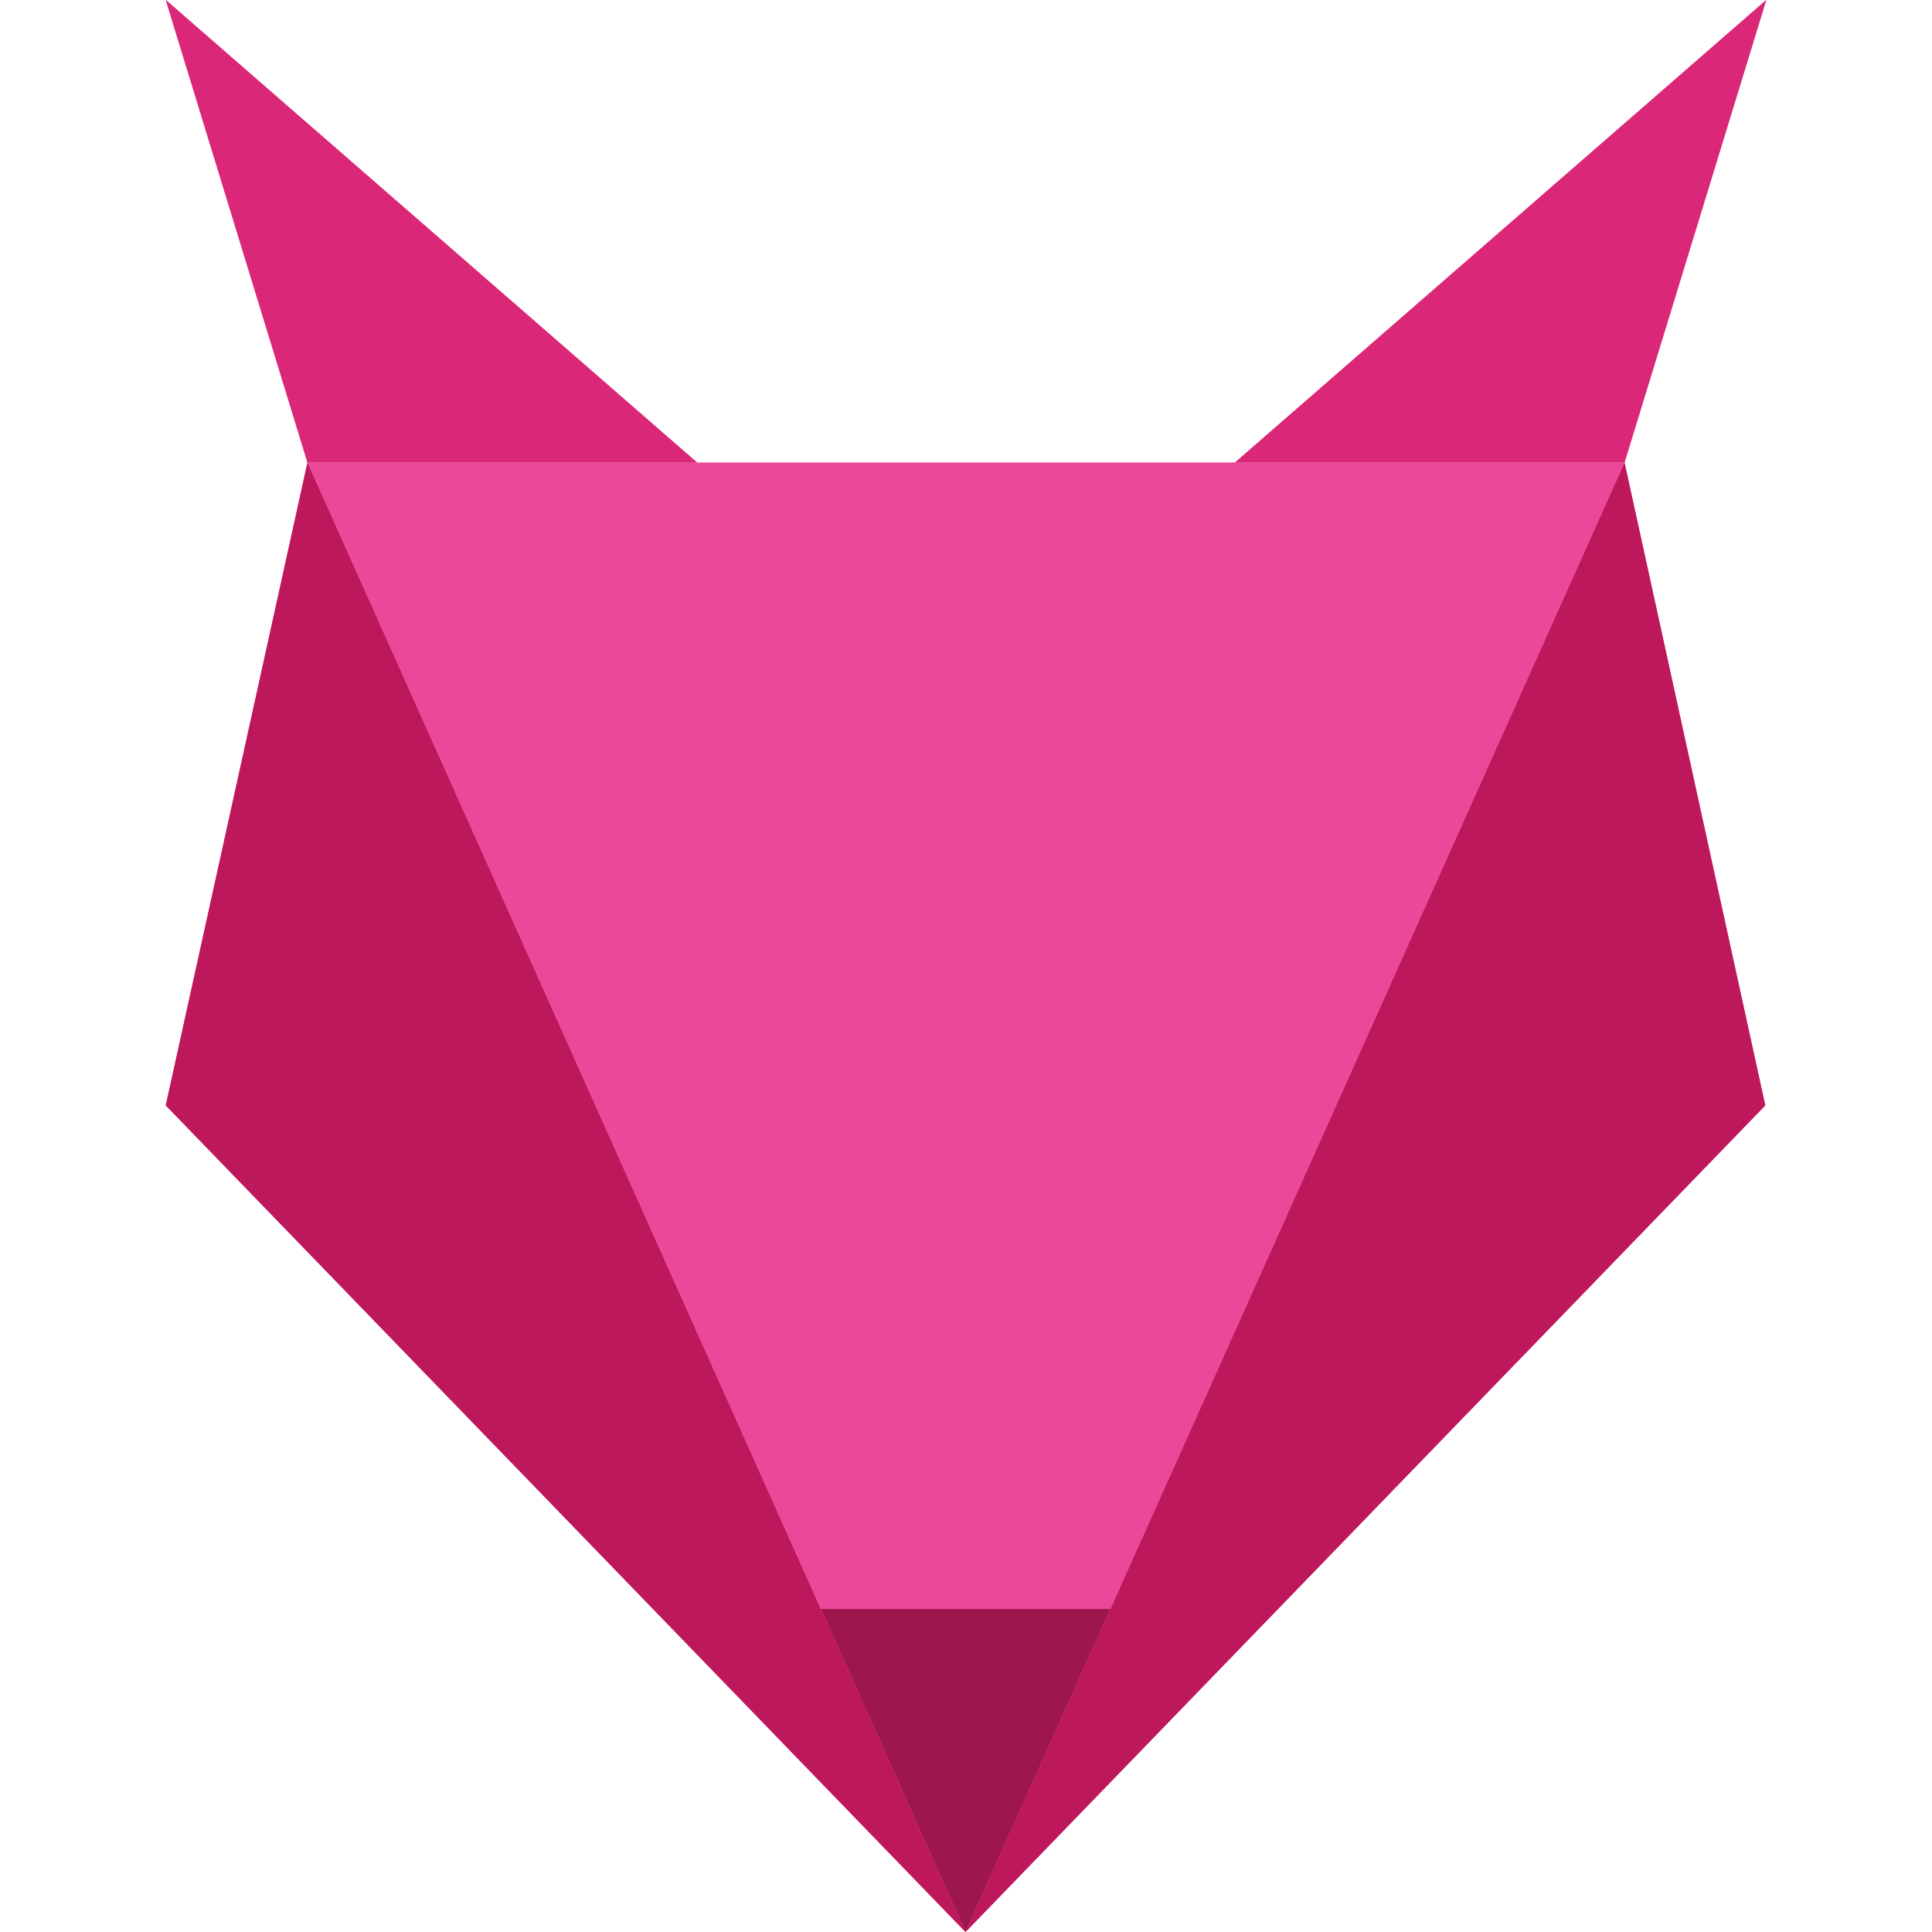
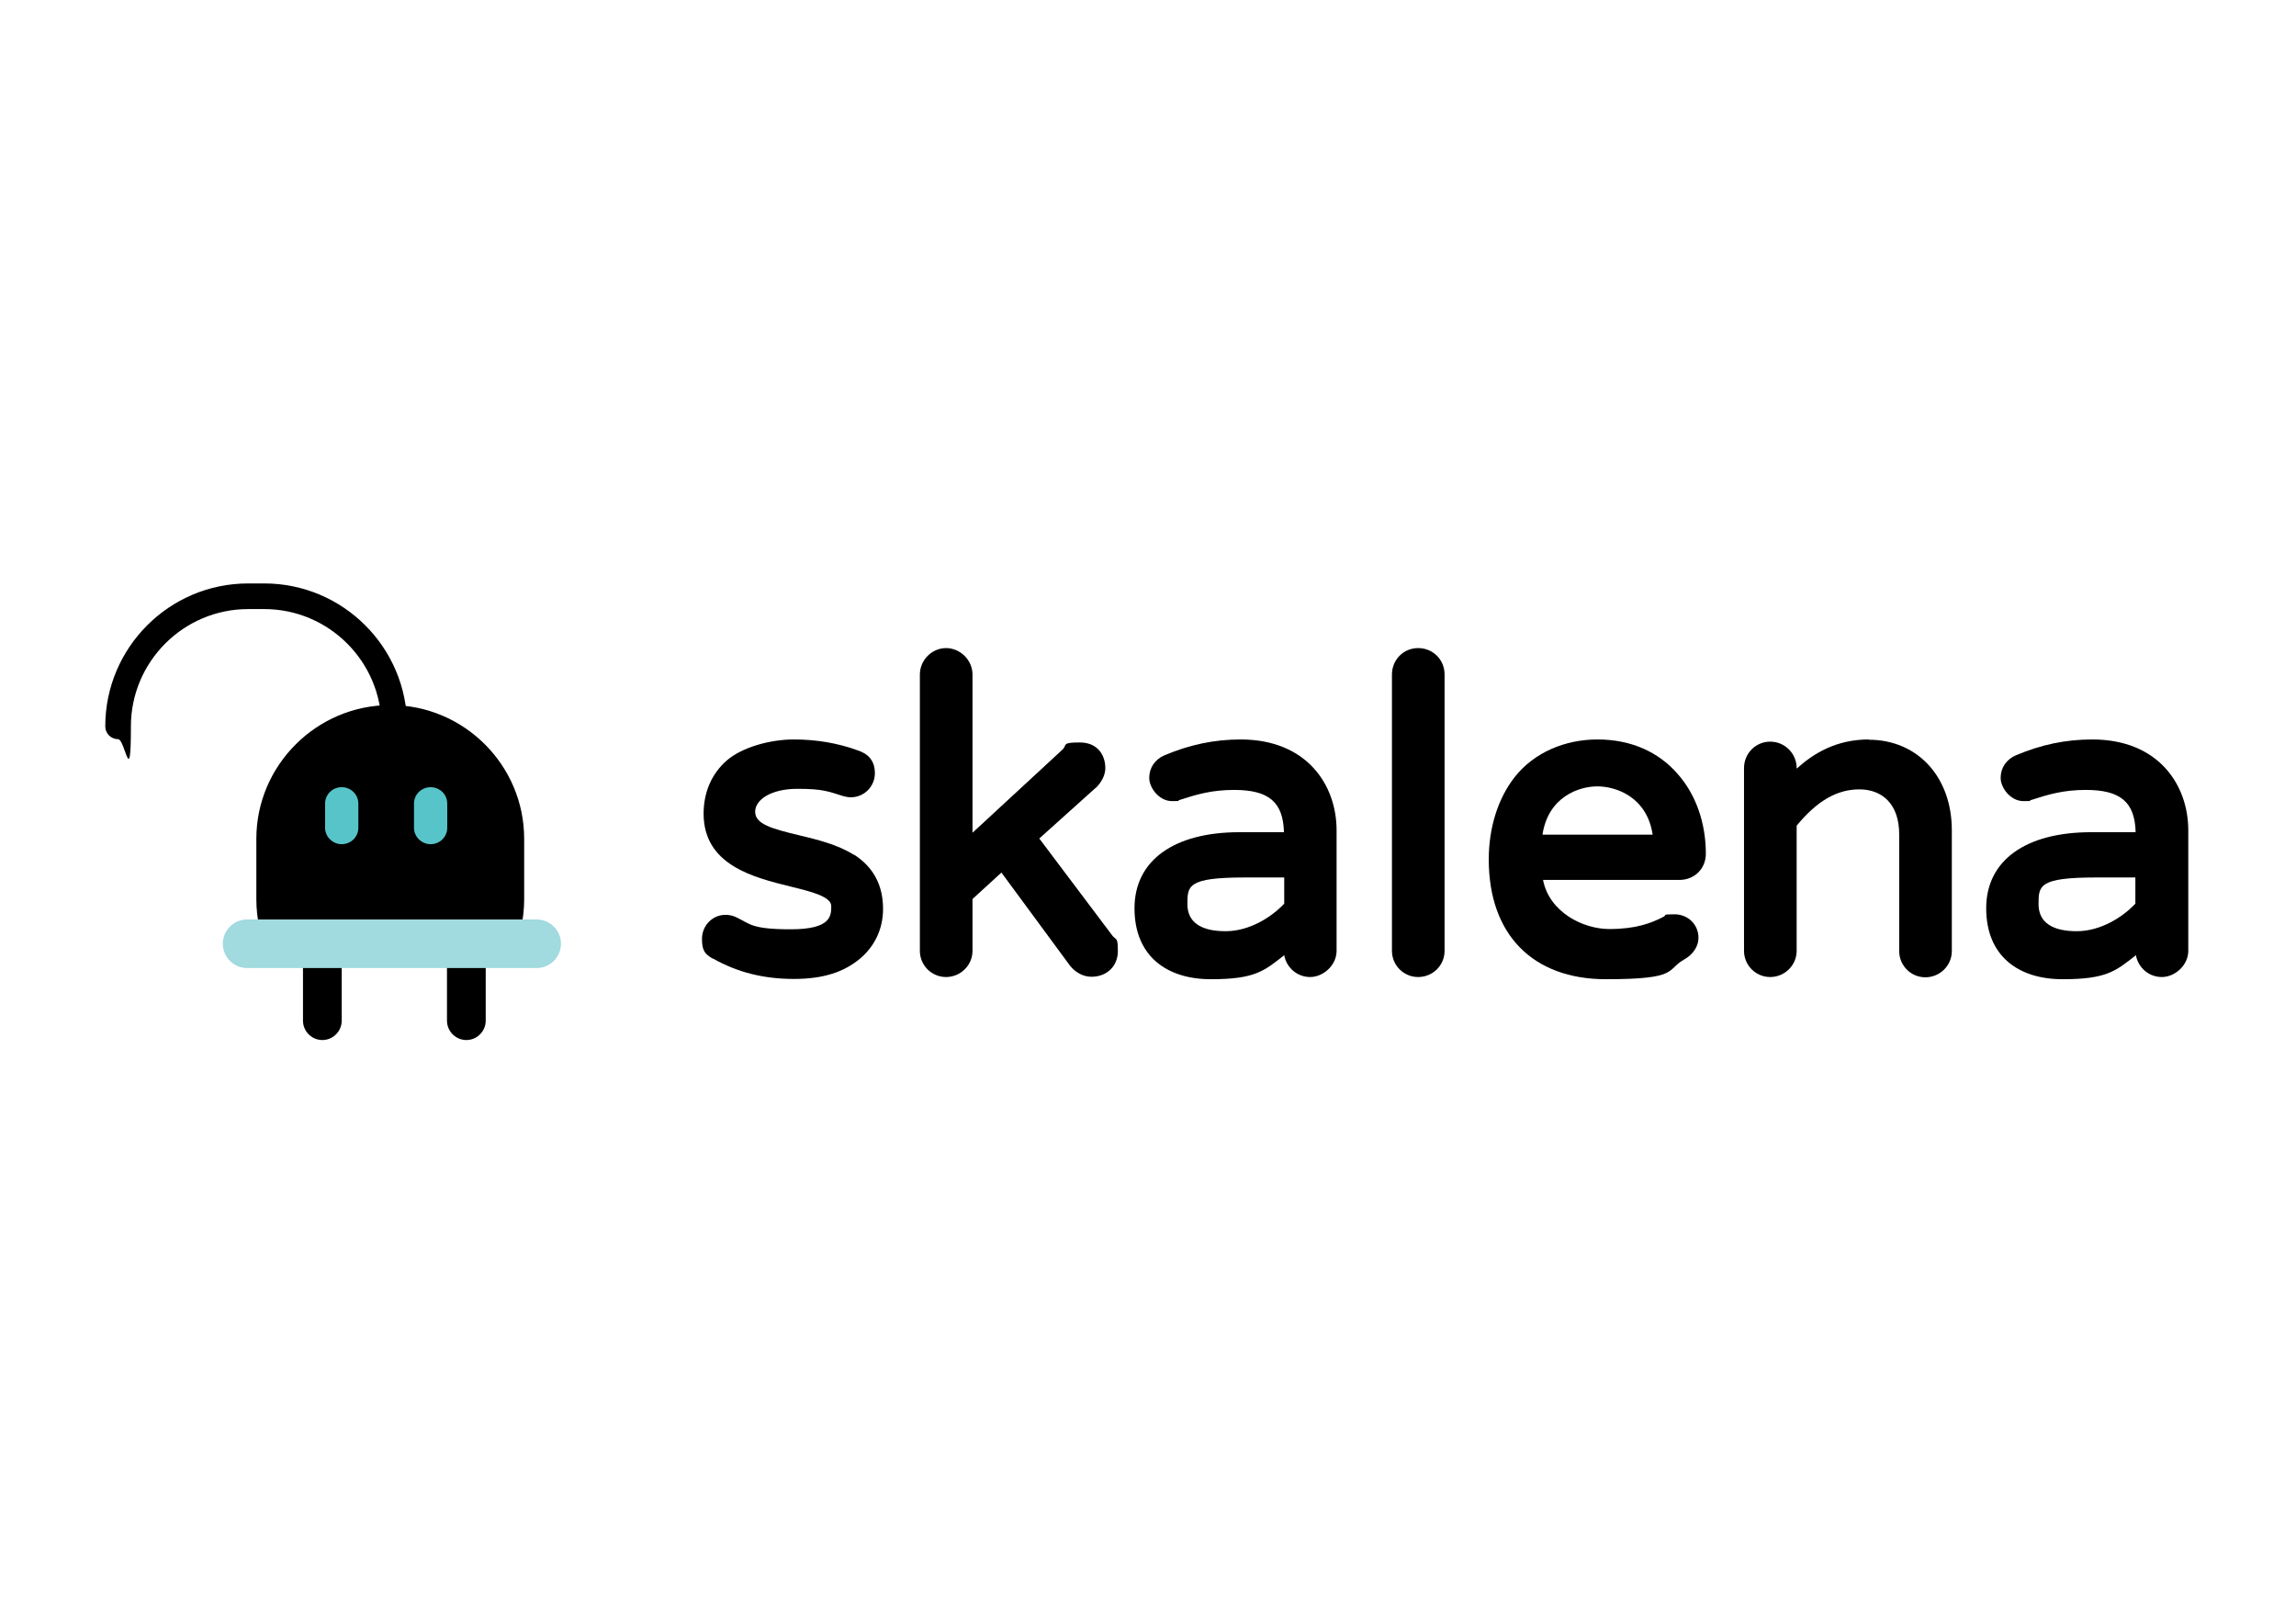
- <svg xmlns="http://www.w3.org/2000/svg" width="48" height="48" viewBox="0 0 48 48" fill="none">
-   <path fill-rule="evenodd" clip-rule="evenodd" d="M4.118 27.464L7.639 11.491L23.988 48L4.118 27.464Z" fill="#EC4899" />
-   <path fill-rule="evenodd" clip-rule="evenodd" d="M43.858 27.464L40.361 11.491L23.988 48L43.858 27.464Z" fill="#EC4899" />
-   <path fill-rule="evenodd" clip-rule="evenodd" d="M7.639 11.491L4.119 0L17.318 11.491H7.639Z" fill="#EC4899" />
-   <path fill-rule="evenodd" clip-rule="evenodd" d="M40.361 11.491L43.882 0L30.683 11.491H40.361Z" fill="#EC4899" />
-   <path d="M23.988 48L7.639 11.491H24H40.361L23.988 48Z" fill="#EC4899" />
-   <path d="M27.588 39.974H20.394L23.988 48L27.588 39.974Z" fill="#9D174D" />
-   <path fill-rule="evenodd" clip-rule="evenodd" d="M4.118 27.464L7.639 11.491L23.988 48L4.118 27.464Z" fill="#BE185D" />
-   <path fill-rule="evenodd" clip-rule="evenodd" d="M43.858 27.464L40.361 11.491L23.988 48L43.858 27.464Z" fill="#BE185D" />
-   <path fill-rule="evenodd" clip-rule="evenodd" d="M7.639 11.491L4.119 0L17.318 11.491H7.639Z" fill="#DB2777" />
-   <path fill-rule="evenodd" clip-rule="evenodd" d="M40.361 11.491L43.882 0L30.683 11.491H40.361Z" fill="#DB2777" />
+ <svg xmlns="http://www.w3.org/2000/svg" id="Layer_1" data-name="Layer 1" version="1.1" viewBox="0 0 841.9 595.3">
+   <defs>
+     <style>
+       .cls-1 {
+         fill: #000;
+       }
+ 
+       .cls-1, .cls-2, .cls-3 {
+         stroke-width: 0px;
+       }
+ 
+       .cls-2 {
+         fill: #56c4c8;
+       }
+ 
+       .cls-3 {
+         fill: #a1dadf;
+       }
+     </style>
+   </defs>
+   <path class="cls-1" d="M313.1,313.4c-6-3.8-13.5-5.6-20.2-7.2-10-2.4-16-4.1-16-8.6s6-8.4,15.4-8.4,11.2.9,17,2.7h.1c.7.2,1.5.4,2.6.4,4.9,0,8.8-4,8.8-8.8s-2.6-7.2-6.3-8.4c-7.4-2.7-15.2-4-23.5-4s-18.7,2.7-24.5,7.7c-5.5,4.8-8.5,11.6-8.5,19.5,0,18.9,18.4,23.4,31.8,26.7,7.7,1.9,15,3.7,15,7.2s0,8.5-14.8,8.5-15-2.1-20.2-4.5c-1.4-.6-2.5-.8-3.8-.8-4.8,0-8.6,4-8.6,8.8s1.4,5.6,3.8,7.2h.2c9,5.1,18.7,7.5,29.7,7.5s18.4-2.6,24.2-7.4c5.5-4.6,8.5-11,8.5-18.3,0-8.7-3.6-15.4-10.7-19.9" />
+   <path class="cls-1" d="M381.1,307.4l20.7-18.6h.1c2.8-2.9,3.4-5.5,3.4-7.2,0-4.4-2.5-9.4-9.4-9.4s-4.4.9-6.4,2.7l-32.9,30.4v-58c0-5.3-4.5-9.7-9.7-9.7s-9.6,4.4-9.6,9.7v101.3c0,5.3,4.3,9.6,9.6,9.6s9.7-4.3,9.7-9.6v-19l10.6-9.7,25.2,34.2h0c2,2.5,4.9,4,7.8,4,5.7,0,9.7-3.9,9.7-9.4s-.7-3.9-2.1-5.8l-26.8-35.6Z" />
+   <path class="cls-1" d="M455,271.1c-9.8,0-18.7,1.9-28,5.8-3.5,1.5-5.6,4.6-5.6,8.3s3.7,8.5,8.3,8.5,1.6-.1,2.6-.4h.2c6.1-2,11.8-3.7,20-3.7,12.7,0,18,4.4,18.3,15.5h-16.3c-24.1,0-38.5,10.4-38.5,27.9s11.8,26,28,26,19.5-3,26.9-8.8c.8,4.5,4.7,8,9.5,8s9.7-4.3,9.7-9.6v-44.2c0-16.6-10.9-33.3-35.2-33.3M470.9,321.7v9.6c-4.5,4.8-12.6,10.1-21.5,10.1s-14-3.2-14-9.9,0-9.8,21-9.8h14.5Z" />
+   <path class="cls-1" d="M520,237.6c-5.4,0-9.6,4.3-9.6,9.7v101.3c0,5.3,4.3,9.6,9.6,9.6s9.7-4.2,9.7-9.6v-101.3c0-5.5-4.3-9.7-9.7-9.7" />
+   <path class="cls-1" d="M625.5,313c0-11.2-3.6-21.6-10.2-29.1-7.2-8.4-17.5-12.8-29.5-12.8s-23.3,4.8-30.4,13.8c-6.1,7.8-9.5,18.5-9.5,30.2,0,27.5,16.1,43.9,43,43.9s21.9-3.4,28.6-7.2c3.4-1.9,5.3-4.9,5.3-8,0-4.9-3.9-8.6-8.8-8.6s-2.7.3-4,.9c-4.6,2.4-10.2,4.5-19.9,4.5s-22-6.2-24.3-18h50c5.5,0,9.7-4.1,9.7-9.6M585.7,288.3c6.8,0,18.2,3.8,20.3,17.7h-40.4c2.1-13.9,13.4-17.7,20.1-17.7" />
+   <path class="cls-1" d="M685.3,271.1c-12,0-20.3,5.1-26.5,10.7v-.2c0-5.4-4.4-9.7-9.7-9.7s-9.6,4.3-9.6,9.7v67c0,5.3,4.3,9.6,9.6,9.6s9.7-4.3,9.7-9.6v-45.9c7.5-9.1,14.8-13.3,23-13.3s14.6,5.2,14.6,16.5v42.8c0,5.3,4.3,9.6,9.6,9.6s9.7-4.3,9.7-9.6v-44.3c0-19.5-12.5-33.2-30.5-33.2" />
+   <path class="cls-1" d="M767.2,271.1c-9.8,0-18.7,1.9-28,5.8-3.5,1.5-5.6,4.6-5.6,8.3s3.7,8.5,8.3,8.5,1.6-.1,2.7-.4h.2c6.1-2,11.8-3.7,20-3.7,12.7,0,18,4.4,18.3,15.5h-16.3c-24.1,0-38.5,10.4-38.5,27.9s11.8,26,28,26,19.5-3,26.9-8.8c.8,4.5,4.7,8,9.5,8s9.7-4.3,9.7-9.6v-44.2c0-16.6-10.9-33.3-35.2-33.3M783,321.7v9.6c-4.5,4.8-12.6,10.1-21.5,10.1s-14-3.2-14-9.9,0-9.8,21-9.8h14.5Z" />
+   <path class="cls-1" d="M191.1,340.1c.7-3.4,1.1-6.8,1.1-10.4v-22.2c0-27-22.1-49-49-49h-.1c-27,0-49.1,22.1-49.1,49v22.2c0,3.6.4,7,1.1,10.4h96Z" />
+   <path class="cls-1" d="M118.2,381.3h0c-3.9,0-7.1-3.2-7.1-7.1v-21.2c0-3.9,3.2-7.1,7.1-7.1s7.1,3.2,7.1,7.1v21.2c0,3.9-3.2,7.1-7.1,7.1" />
+   <path class="cls-1" d="M171,381.3h0c-3.9,0-7.1-3.2-7.1-7.1v-21.2c0-3.9,3.2-7.1,7.1-7.1s7.1,3.2,7.1,7.1v21.2c0,3.9-3.2,7.1-7.1,7.1" />
+   <path class="cls-3" d="M196.8,354.9h-106.2c-4.9,0-8.9-4-8.9-8.9s4-8.9,8.9-8.9h106.2c4.9,0,8.9,4,8.9,8.9s-4,8.9-8.9,8.9" />
+   <path class="cls-1" d="M144.6,271c-2.6,0-4.7-2.1-4.7-4.7,0-23.7-19.3-43-43-43h-5.9c-23.7,0-43,19.3-43,43s-2.1,4.7-4.7,4.7-4.7-2.1-4.7-4.7c0-28.9,23.5-52.4,52.4-52.4h5.9c28.9,0,52.4,23.5,52.4,52.4,0,2.6-2.1,4.7-4.7,4.7" />
+   <path class="cls-2" d="M125.3,309.5h0c-3.3,0-6.1-2.7-6.1-6v-8.9c0-3.3,2.7-6,6.1-6s6.1,2.7,6.1,6v8.9c0,3.3-2.7,6-6.1,6" />
+   <path class="cls-2" d="M157.9,309.5h0c-3.3,0-6.1-2.7-6.1-6v-8.9c0-3.3,2.7-6,6.1-6s6.1,2.7,6.1,6v8.9c0,3.3-2.7,6-6.1,6" />
</svg>
